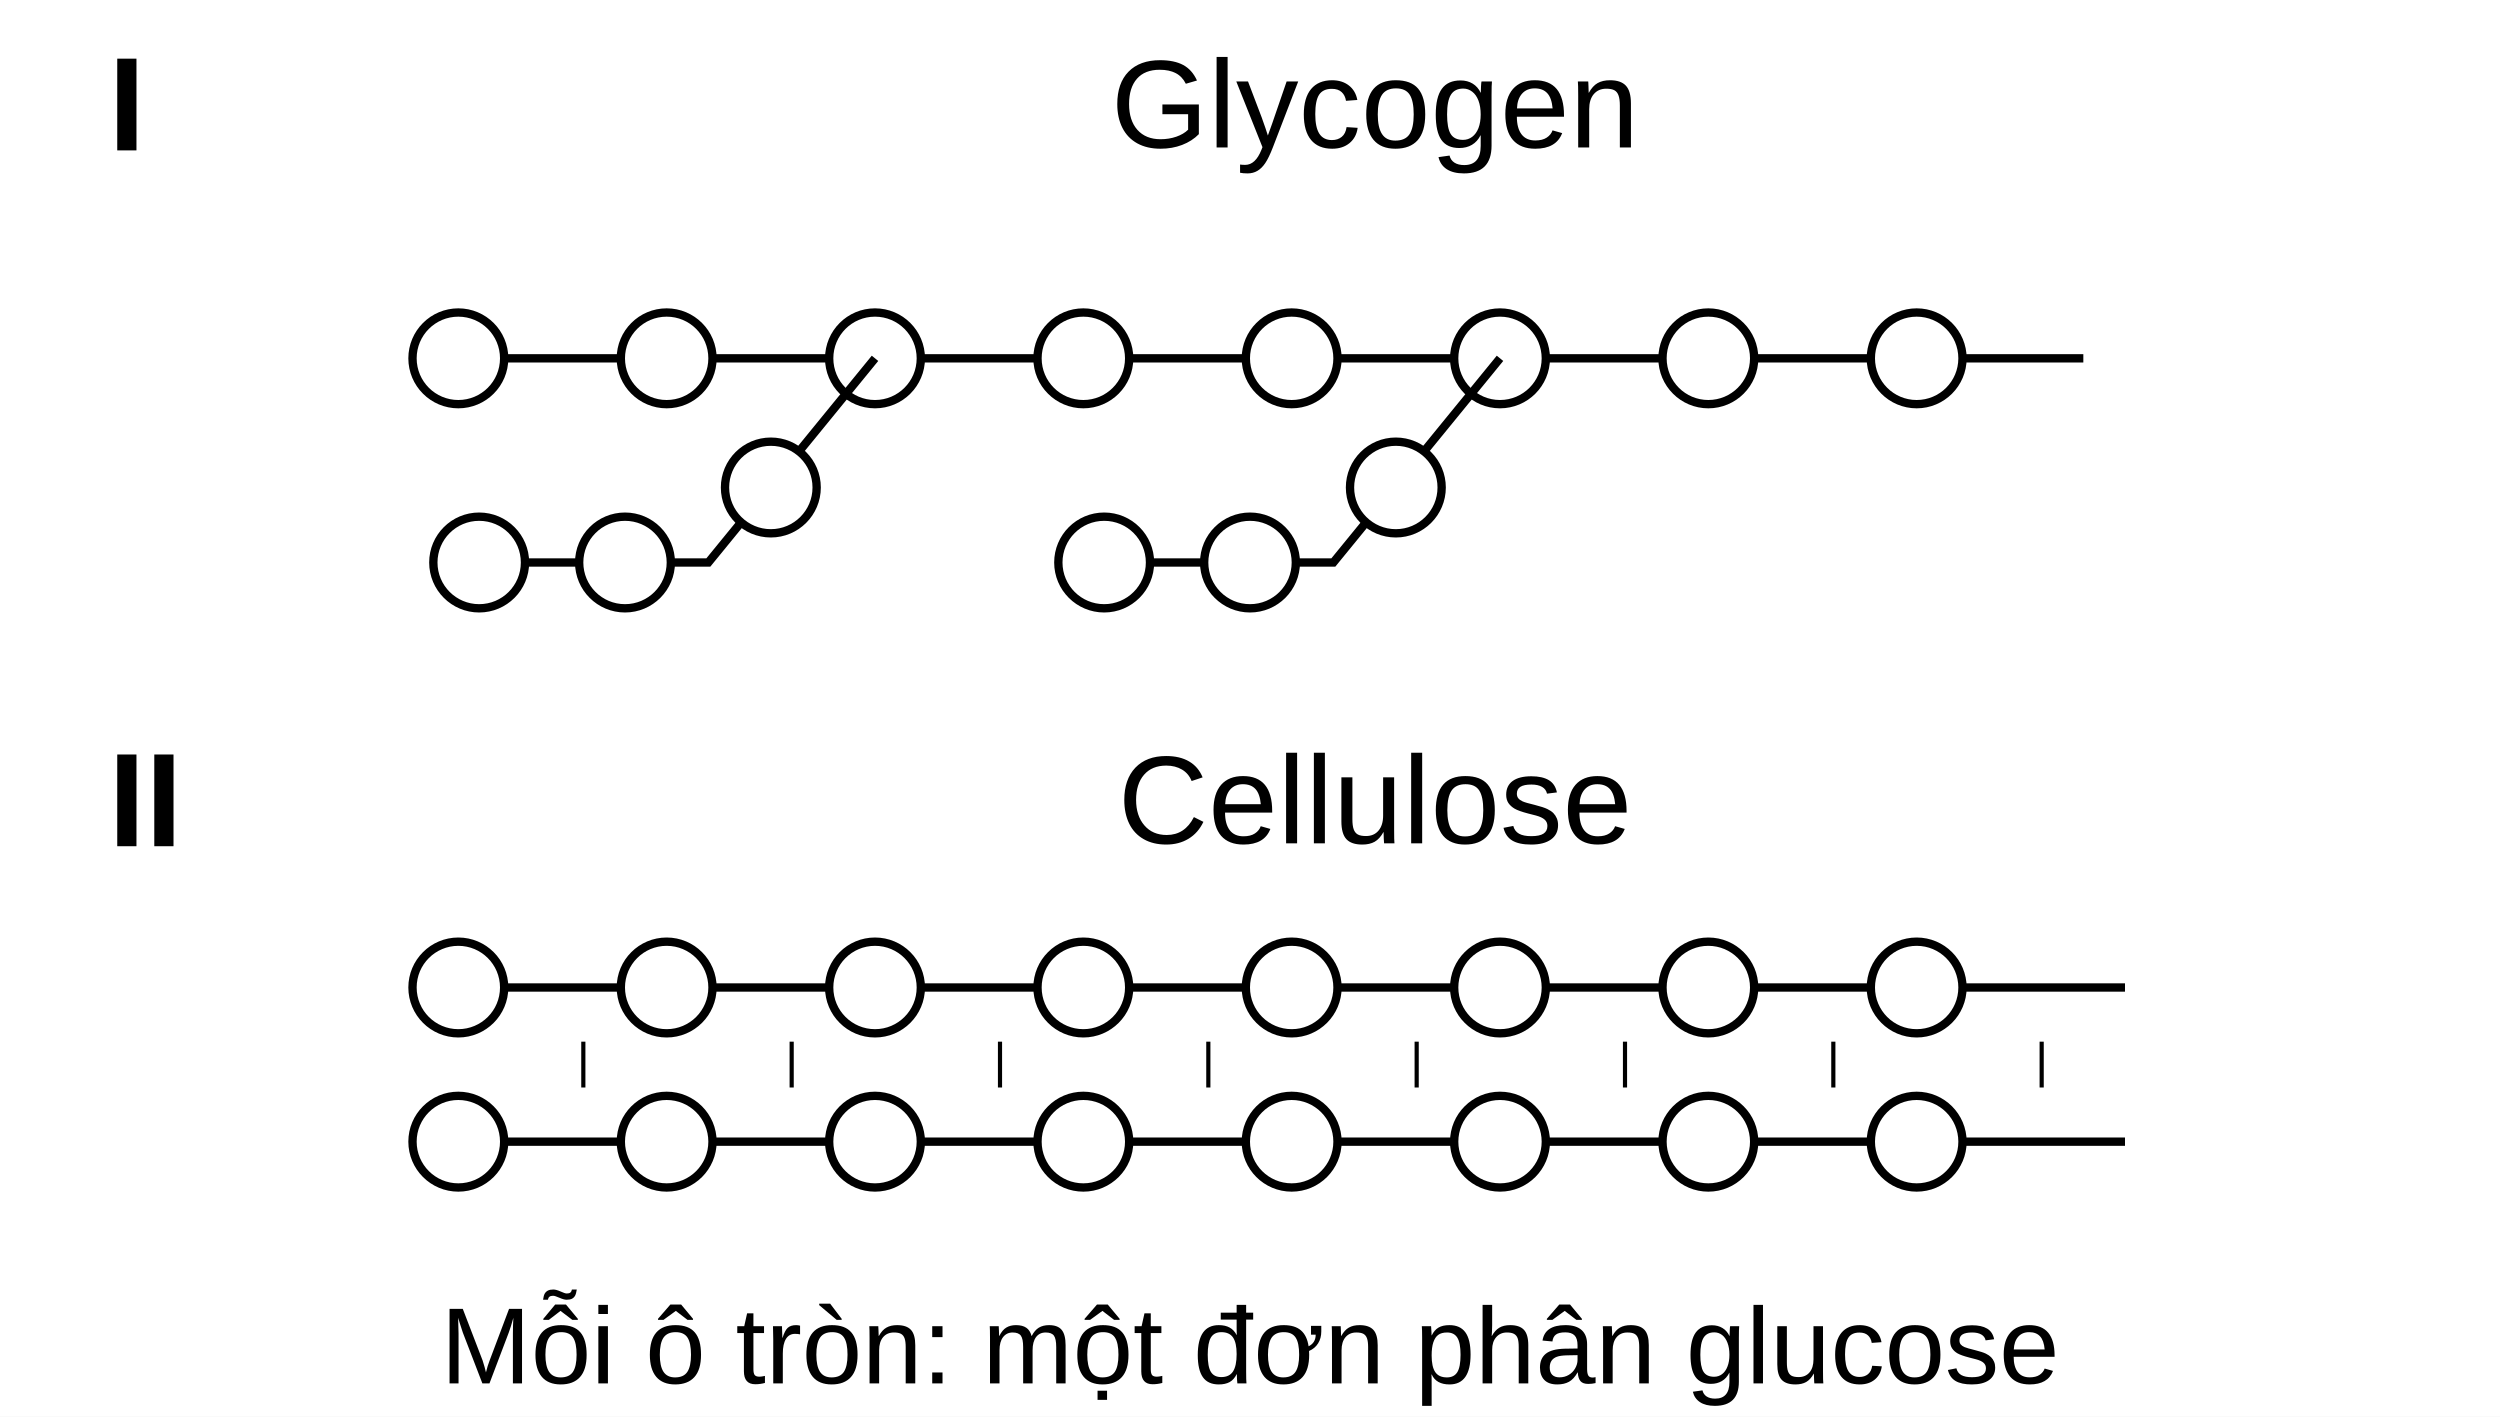
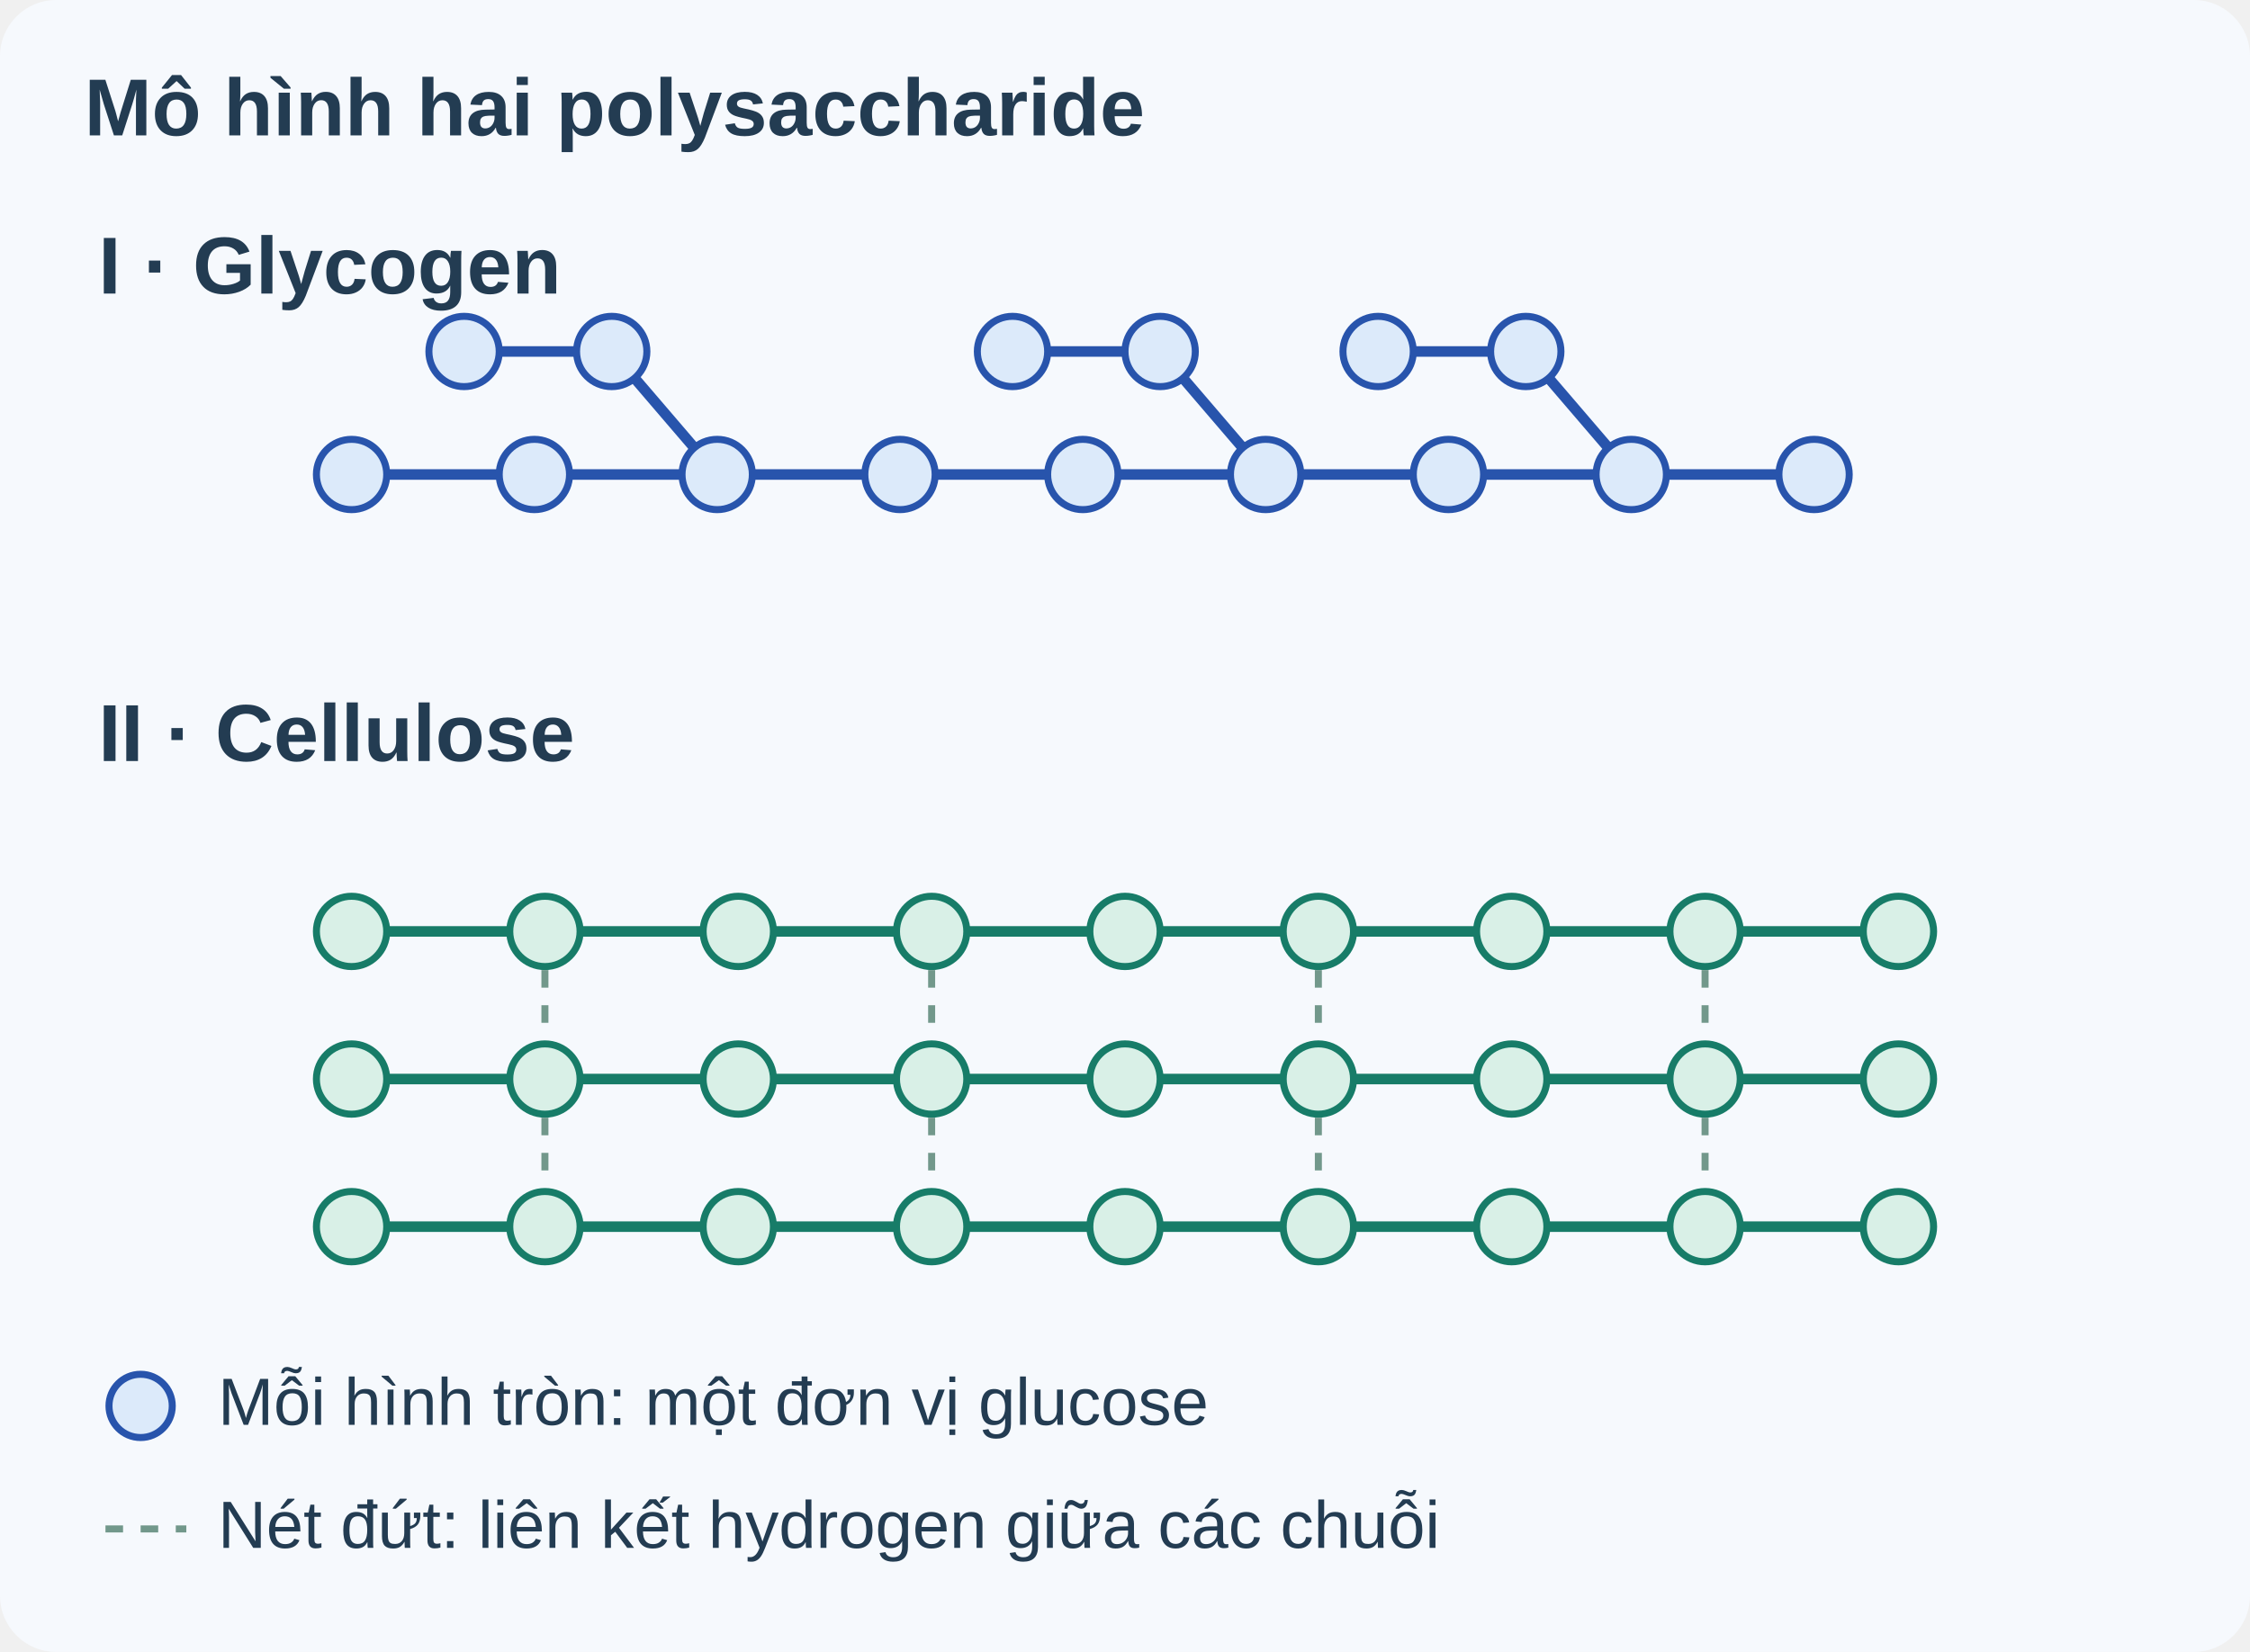
- <svg xmlns="http://www.w3.org/2000/svg" width="600" height="340" viewBox="0 0 600 340">
-   <rect width="100%" height="100%" fill="white" />
-   <text x="26" y="25" dominant-baseline="central" text-anchor="start" font-family="Arial, sans-serif" font-size="32" font-weight="bold">I</text>
-   <text x="330" y="25" dominant-baseline="central" text-anchor="middle" font-family="Arial, sans-serif" font-size="30">Glycogen</text>
-   <polyline points="100,86 500,86" fill="none" stroke="black" stroke-width="2" />
-   <ellipse cx="110.0" cy="86.0" rx="11.0" ry="11.0" fill="white" stroke="black" stroke-width="2" />
-   <ellipse cx="160.0" cy="86.0" rx="11.0" ry="11.0" fill="white" stroke="black" stroke-width="2" />
-   <ellipse cx="210.0" cy="86.0" rx="11.0" ry="11.0" fill="white" stroke="black" stroke-width="2" />
-   <ellipse cx="260.0" cy="86.0" rx="11.0" ry="11.0" fill="white" stroke="black" stroke-width="2" />
-   <ellipse cx="310.0" cy="86.0" rx="11.0" ry="11.0" fill="white" stroke="black" stroke-width="2" />
-   <ellipse cx="360.0" cy="86.0" rx="11.0" ry="11.0" fill="white" stroke="black" stroke-width="2" />
-   <ellipse cx="410.0" cy="86.0" rx="11.0" ry="11.0" fill="white" stroke="black" stroke-width="2" />
-   <ellipse cx="460.0" cy="86.0" rx="11.0" ry="11.0" fill="white" stroke="black" stroke-width="2" />
-   <polyline points="210,86 170,135 110,135" fill="none" stroke="black" stroke-width="2" />
-   <ellipse cx="185.0" cy="117.0" rx="11.0" ry="11.0" fill="white" stroke="black" stroke-width="2" />
-   <ellipse cx="150.0" cy="135.0" rx="11.0" ry="11.0" fill="white" stroke="black" stroke-width="2" />
-   <ellipse cx="115.0" cy="135.0" rx="11.0" ry="11.0" fill="white" stroke="black" stroke-width="2" />
-   <polyline points="360,86 320,135 260,135" fill="none" stroke="black" stroke-width="2" />
-   <ellipse cx="335.0" cy="117.0" rx="11.0" ry="11.0" fill="white" stroke="black" stroke-width="2" />
-   <ellipse cx="300.0" cy="135.0" rx="11.0" ry="11.0" fill="white" stroke="black" stroke-width="2" />
-   <ellipse cx="265.0" cy="135.0" rx="11.0" ry="11.0" fill="white" stroke="black" stroke-width="2" />
-   <text x="26" y="192" dominant-baseline="central" text-anchor="start" font-family="Arial, sans-serif" font-size="32" font-weight="bold">II</text>
-   <text x="330" y="192" dominant-baseline="central" text-anchor="middle" font-family="Arial, sans-serif" font-size="30">Cellulose</text>
-   <polyline points="100,237 510,237" fill="none" stroke="black" stroke-width="2" />
-   <ellipse cx="110.0" cy="237.0" rx="11.0" ry="11.0" fill="white" stroke="black" stroke-width="2" />
-   <ellipse cx="160.0" cy="237.0" rx="11.0" ry="11.0" fill="white" stroke="black" stroke-width="2" />
-   <ellipse cx="210.0" cy="237.0" rx="11.0" ry="11.0" fill="white" stroke="black" stroke-width="2" />
-   <ellipse cx="260.0" cy="237.0" rx="11.0" ry="11.0" fill="white" stroke="black" stroke-width="2" />
-   <ellipse cx="310.0" cy="237.0" rx="11.0" ry="11.0" fill="white" stroke="black" stroke-width="2" />
-   <ellipse cx="360.0" cy="237.0" rx="11.0" ry="11.0" fill="white" stroke="black" stroke-width="2" />
-   <ellipse cx="410.0" cy="237.0" rx="11.0" ry="11.0" fill="white" stroke="black" stroke-width="2" />
-   <ellipse cx="460.0" cy="237.0" rx="11.0" ry="11.0" fill="white" stroke="black" stroke-width="2" />
-   <polyline points="100,274 510,274" fill="none" stroke="black" stroke-width="2" />
-   <ellipse cx="110.0" cy="274.0" rx="11.0" ry="11.0" fill="white" stroke="black" stroke-width="2" />
-   <ellipse cx="160.0" cy="274.0" rx="11.0" ry="11.0" fill="white" stroke="black" stroke-width="2" />
-   <ellipse cx="210.0" cy="274.0" rx="11.0" ry="11.0" fill="white" stroke="black" stroke-width="2" />
-   <ellipse cx="260.0" cy="274.0" rx="11.0" ry="11.0" fill="white" stroke="black" stroke-width="2" />
-   <ellipse cx="310.0" cy="274.0" rx="11.0" ry="11.0" fill="white" stroke="black" stroke-width="2" />
-   <ellipse cx="360.0" cy="274.0" rx="11.0" ry="11.0" fill="white" stroke="black" stroke-width="2" />
-   <ellipse cx="410.0" cy="274.0" rx="11.0" ry="11.0" fill="white" stroke="black" stroke-width="2" />
-   <ellipse cx="460.0" cy="274.0" rx="11.0" ry="11.0" fill="white" stroke="black" stroke-width="2" />
-   <polyline points="140,250 140,261" fill="none" stroke="black" stroke-width="1" />
-   <polyline points="190,250 190,261" fill="none" stroke="black" stroke-width="1" />
-   <polyline points="240,250 240,261" fill="none" stroke="black" stroke-width="1" />
-   <polyline points="290,250 290,261" fill="none" stroke="black" stroke-width="1" />
-   <polyline points="340,250 340,261" fill="none" stroke="black" stroke-width="1" />
-   <polyline points="390,250 390,261" fill="none" stroke="black" stroke-width="1" />
-   <polyline points="440,250 440,261" fill="none" stroke="black" stroke-width="1" />
-   <polyline points="490,250 490,261" fill="none" stroke="black" stroke-width="1" />
-   <text x="300" y="323" dominant-baseline="central" text-anchor="middle" font-family="Arial, sans-serif" font-size="26">Mỗi ô tròn: một đơn phân glucose</text>
+ <svg xmlns="http://www.w3.org/2000/svg" viewBox="0 0 640 470" width="640" height="470" role="img">
+   <rect width="640" height="470" rx="16" fill="#f6f9fd" />
+   <text x="24" y="32" text-anchor="start" dominant-baseline="middle" font-family="Arial, sans-serif" font-size="23" fill="#233c52" font-weight="700">Mô hình hai polysaccharide</text>
+   <text x="28" y="77" text-anchor="start" dominant-baseline="middle" font-family="Arial, sans-serif" font-size="23" fill="#233c52" font-weight="700">I · Glycogen</text>
+   <line x1="100" y1="135" x2="152" y2="135" stroke="#2854ac" stroke-width="3" />
+   <line x1="152" y1="135" x2="204" y2="135" stroke="#2854ac" stroke-width="3" />
+   <line x1="204" y1="135" x2="256" y2="135" stroke="#2854ac" stroke-width="3" />
+   <line x1="256" y1="135" x2="308" y2="135" stroke="#2854ac" stroke-width="3" />
+   <line x1="308" y1="135" x2="360" y2="135" stroke="#2854ac" stroke-width="3" />
+   <line x1="360" y1="135" x2="412" y2="135" stroke="#2854ac" stroke-width="3" />
+   <line x1="412" y1="135" x2="464" y2="135" stroke="#2854ac" stroke-width="3" />
+   <line x1="464" y1="135" x2="516" y2="135" stroke="#2854ac" stroke-width="3" />
+   <line x1="204" y1="135" x2="174" y2="100" stroke="#2854ac" stroke-width="3" />
+   <line x1="174" y1="100" x2="132" y2="100" stroke="#2854ac" stroke-width="3" />
+   <circle cx="174" cy="100" r="10" fill="#dceafa" stroke="#2854ac" stroke-width="2" />
+   <circle cx="132" cy="100" r="10" fill="#dceafa" stroke="#2854ac" stroke-width="2" />
+   <line x1="360" y1="135" x2="330" y2="100" stroke="#2854ac" stroke-width="3" />
+   <line x1="330" y1="100" x2="288" y2="100" stroke="#2854ac" stroke-width="3" />
+   <circle cx="330" cy="100" r="10" fill="#dceafa" stroke="#2854ac" stroke-width="2" />
+   <circle cx="288" cy="100" r="10" fill="#dceafa" stroke="#2854ac" stroke-width="2" />
+   <line x1="464" y1="135" x2="434" y2="100" stroke="#2854ac" stroke-width="3" />
+   <line x1="434" y1="100" x2="392" y2="100" stroke="#2854ac" stroke-width="3" />
+   <circle cx="434" cy="100" r="10" fill="#dceafa" stroke="#2854ac" stroke-width="2" />
+   <circle cx="392" cy="100" r="10" fill="#dceafa" stroke="#2854ac" stroke-width="2" />
+   <circle cx="100" cy="135" r="10" fill="#dceafa" stroke="#2854ac" stroke-width="2" />
+   <circle cx="152" cy="135" r="10" fill="#dceafa" stroke="#2854ac" stroke-width="2" />
+   <circle cx="204" cy="135" r="10" fill="#dceafa" stroke="#2854ac" stroke-width="2" />
+   <circle cx="256" cy="135" r="10" fill="#dceafa" stroke="#2854ac" stroke-width="2" />
+   <circle cx="308" cy="135" r="10" fill="#dceafa" stroke="#2854ac" stroke-width="2" />
+   <circle cx="360" cy="135" r="10" fill="#dceafa" stroke="#2854ac" stroke-width="2" />
+   <circle cx="412" cy="135" r="10" fill="#dceafa" stroke="#2854ac" stroke-width="2" />
+   <circle cx="464" cy="135" r="10" fill="#dceafa" stroke="#2854ac" stroke-width="2" />
+   <circle cx="516" cy="135" r="10" fill="#dceafa" stroke="#2854ac" stroke-width="2" />
+   <text x="28" y="210" text-anchor="start" dominant-baseline="middle" font-family="Arial, sans-serif" font-size="23" fill="#233c52" font-weight="700">II · Cellulose</text>
+   <line x1="100" y1="265" x2="540" y2="265" stroke="#177c68" stroke-width="3" />
+   <circle cx="100" cy="265" r="10" fill="#d9f0e7" stroke="#177c68" stroke-width="2" />
+   <circle cx="155" cy="265" r="10" fill="#d9f0e7" stroke="#177c68" stroke-width="2" />
+   <circle cx="210" cy="265" r="10" fill="#d9f0e7" stroke="#177c68" stroke-width="2" />
+   <circle cx="265" cy="265" r="10" fill="#d9f0e7" stroke="#177c68" stroke-width="2" />
+   <circle cx="320" cy="265" r="10" fill="#d9f0e7" stroke="#177c68" stroke-width="2" />
+   <circle cx="375" cy="265" r="10" fill="#d9f0e7" stroke="#177c68" stroke-width="2" />
+   <circle cx="430" cy="265" r="10" fill="#d9f0e7" stroke="#177c68" stroke-width="2" />
+   <circle cx="485" cy="265" r="10" fill="#d9f0e7" stroke="#177c68" stroke-width="2" />
+   <circle cx="540" cy="265" r="10" fill="#d9f0e7" stroke="#177c68" stroke-width="2" />
+   <line x1="100" y1="307" x2="540" y2="307" stroke="#177c68" stroke-width="3" />
+   <circle cx="100" cy="307" r="10" fill="#d9f0e7" stroke="#177c68" stroke-width="2" />
+   <circle cx="155" cy="307" r="10" fill="#d9f0e7" stroke="#177c68" stroke-width="2" />
+   <circle cx="210" cy="307" r="10" fill="#d9f0e7" stroke="#177c68" stroke-width="2" />
+   <circle cx="265" cy="307" r="10" fill="#d9f0e7" stroke="#177c68" stroke-width="2" />
+   <circle cx="320" cy="307" r="10" fill="#d9f0e7" stroke="#177c68" stroke-width="2" />
+   <circle cx="375" cy="307" r="10" fill="#d9f0e7" stroke="#177c68" stroke-width="2" />
+   <circle cx="430" cy="307" r="10" fill="#d9f0e7" stroke="#177c68" stroke-width="2" />
+   <circle cx="485" cy="307" r="10" fill="#d9f0e7" stroke="#177c68" stroke-width="2" />
+   <circle cx="540" cy="307" r="10" fill="#d9f0e7" stroke="#177c68" stroke-width="2" />
+   <line x1="100" y1="349" x2="540" y2="349" stroke="#177c68" stroke-width="3" />
+   <circle cx="100" cy="349" r="10" fill="#d9f0e7" stroke="#177c68" stroke-width="2" />
+   <circle cx="155" cy="349" r="10" fill="#d9f0e7" stroke="#177c68" stroke-width="2" />
+   <circle cx="210" cy="349" r="10" fill="#d9f0e7" stroke="#177c68" stroke-width="2" />
+   <circle cx="265" cy="349" r="10" fill="#d9f0e7" stroke="#177c68" stroke-width="2" />
+   <circle cx="320" cy="349" r="10" fill="#d9f0e7" stroke="#177c68" stroke-width="2" />
+   <circle cx="375" cy="349" r="10" fill="#d9f0e7" stroke="#177c68" stroke-width="2" />
+   <circle cx="430" cy="349" r="10" fill="#d9f0e7" stroke="#177c68" stroke-width="2" />
+   <circle cx="485" cy="349" r="10" fill="#d9f0e7" stroke="#177c68" stroke-width="2" />
+   <circle cx="540" cy="349" r="10" fill="#d9f0e7" stroke="#177c68" stroke-width="2" />
+   <line x1="155" y1="276" x2="155" y2="296" stroke="#72988b" stroke-width="2" stroke-dasharray="5 5" />
+   <line x1="265" y1="276" x2="265" y2="296" stroke="#72988b" stroke-width="2" stroke-dasharray="5 5" />
+   <line x1="375" y1="276" x2="375" y2="296" stroke="#72988b" stroke-width="2" stroke-dasharray="5 5" />
+   <line x1="485" y1="276" x2="485" y2="296" stroke="#72988b" stroke-width="2" stroke-dasharray="5 5" />
+   <line x1="155" y1="318" x2="155" y2="338" stroke="#72988b" stroke-width="2" stroke-dasharray="5 5" />
+   <line x1="265" y1="318" x2="265" y2="338" stroke="#72988b" stroke-width="2" stroke-dasharray="5 5" />
+   <line x1="375" y1="318" x2="375" y2="338" stroke="#72988b" stroke-width="2" stroke-dasharray="5 5" />
+   <line x1="485" y1="318" x2="485" y2="338" stroke="#72988b" stroke-width="2" stroke-dasharray="5 5" />
+   <circle cx="40" cy="400" r="9" fill="#dceafa" stroke="#2854ac" stroke-width="2" />
+   <text x="62" y="400" text-anchor="start" dominant-baseline="middle" font-family="Arial, sans-serif" font-size="19" fill="#233c52" font-weight="400">Mỗi hình tròn: một đơn vị glucose</text>
+   <line x1="30" y1="435" x2="53" y2="435" stroke="#72988b" stroke-width="2" stroke-dasharray="5 5" />
+   <text x="62" y="435" text-anchor="start" dominant-baseline="middle" font-family="Arial, sans-serif" font-size="19" fill="#233c52" font-weight="400">Nét đứt: liên kết hydrogen giữa các chuỗi</text>
</svg>
